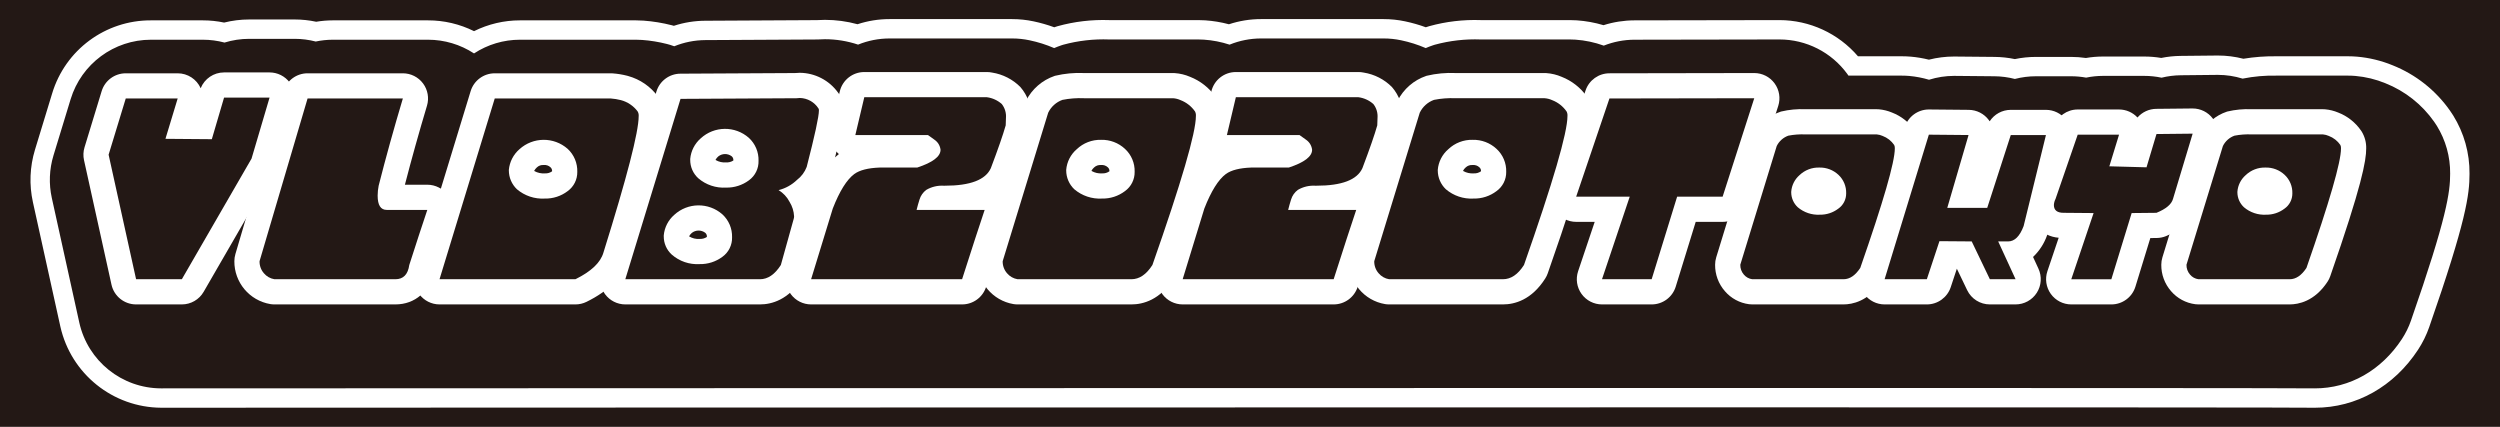
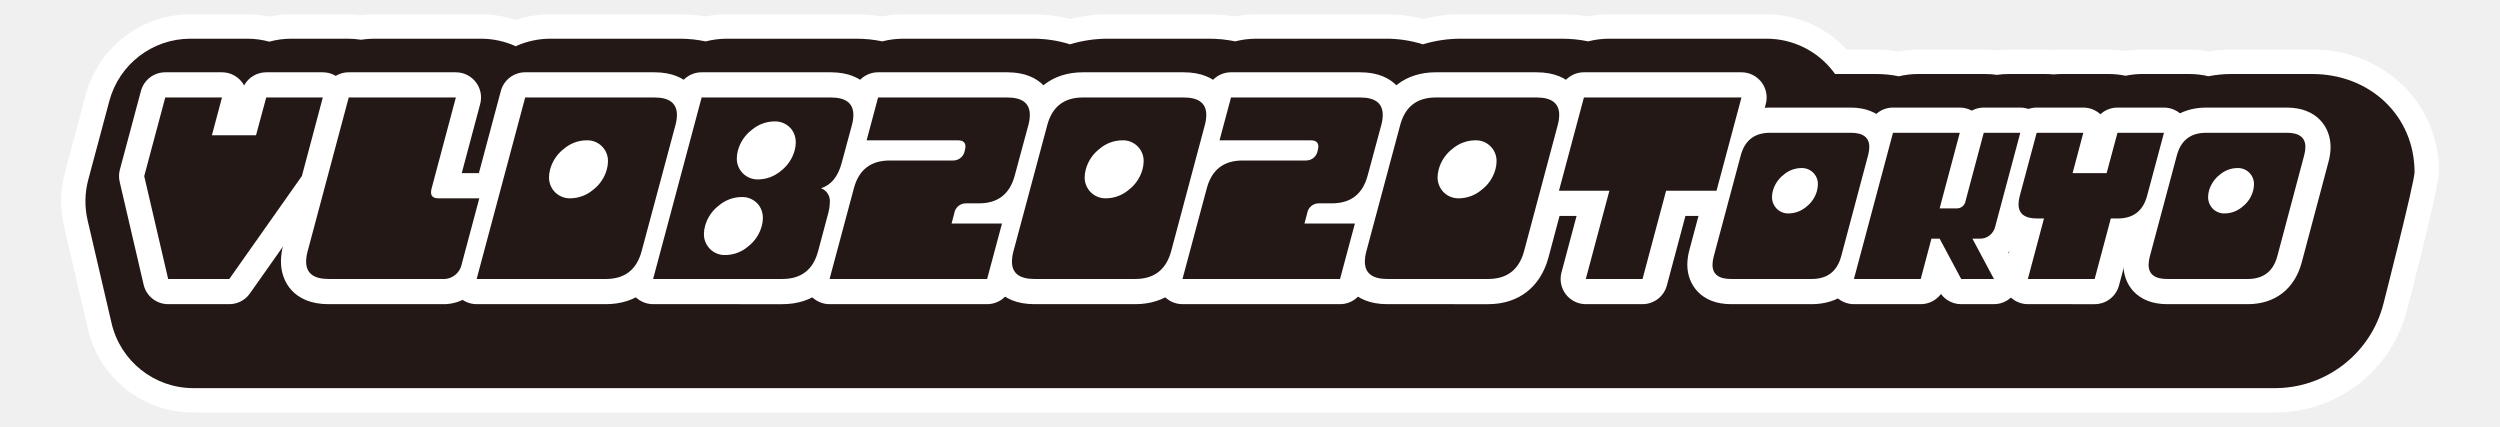
<svg xmlns="http://www.w3.org/2000/svg" viewBox="0 0 581.102 99.213">
  <defs>
-     <style>.a{fill:#231815;}.b{fill:#fff;}</style>
+     <style>.a{fill:#fff;}.b{fill:#231815;}</style>
  </defs>
-   <rect class="a" x="-0.001" width="581.102" height="99.213" />
-   <path class="a" d="M538.04,92.523c-3.695-.06-49.228-.091-135.334-.091-146.625,0-363.049.09-365.218.091A21.902,21.902,0,0,1,16.233,75.448L9.847,46.503a21.808,21.808,0,0,1,.435-11.038l3.984-13.066A21.646,21.646,0,0,1,35.085,6.982h12.07a21.765,21.765,0,0,1,4.987.579,21.759,21.759,0,0,1,5.794-.784H68.513a21.714,21.714,0,0,1,4.93.573,21.63,21.63,0,0,1,3.905-.368H99.496a21.701,21.701,0,0,1,10.688,2.806,21.674,21.674,0,0,1,10.669-2.806h26.982q.795,0,1.588.058a35.257,35.257,0,0,1,6.161,1.004c.278.072.552.147.824.229q.139.042.275.087a21.598,21.598,0,0,1,7.234-1.29l26.005-.141c.611-.043,1.227-.064,1.828-.064a26.492,26.492,0,0,1,7.633,1.125,21.559,21.559,0,0,1,7.367-1.3h28.506a21.804,21.804,0,0,1,4.509.472,32.663,32.663,0,0,1,5.274,1.583c.312-.122.638-.243.971-.352.166-.055.331-.106.496-.156a37.569,37.569,0,0,1,11.309-1.312h20.713c.482,0,.967.016,1.448.048a26.687,26.687,0,0,1,5.748,1.027,21.573,21.573,0,0,1,7.394-1.31h28.506a21.804,21.804,0,0,1,4.509.472,32.663,32.663,0,0,1,5.274,1.583c.311-.122.638-.243.971-.352.166-.055.331-.106.496-.156a37.569,37.569,0,0,1,11.309-1.312h20.713c.482,0,.967.016,1.448.048a26.552,26.552,0,0,1,6.404,1.247,21.611,21.611,0,0,1,7.168-1.236l33.7-.059a21.84,21.84,0,0,1,17.184,8.408h11.299c.627,0,1.261.027,1.885.082a25.693,25.693,0,0,1,4.383.783,21.679,21.679,0,0,1,5.83-.806c.062,0,9.438.089,9.438.089a21.786,21.786,0,0,1,4.698.559,21.751,21.751,0,0,1,4.909-.56h8.174a21.782,21.782,0,0,1,3.464.281A21.653,21.653,0,0,1,488.8,15.39h9.609a21.8,21.8,0,0,1,3.988.369,21.841,21.841,0,0,1,4.485-.514s8.568-.089,8.637-.089a21.703,21.703,0,0,1,5.847.805,40.147,40.147,0,0,1,7.863-.629h16.582c.627,0,1.261.027,1.885.082A26.057,26.057,0,0,1,555.32,17.27a27.487,27.487,0,0,1,12.315,9.736q.354.501.679,1.02a22.94,22.94,0,0,1,3.452,12.351c0,4.427-.707,10.429-9.24,34.909a21.807,21.807,0,0,1-2.35,4.768c-5.194,7.924-13.249,12.469-22.099,12.469Z" />
-   <path class="b" d="M321.625,8.939a19.536,19.536,0,0,1,4.043.423,29.864,29.864,0,0,1,5.729,1.814c.555-.23,1.111-.459,1.685-.647q.221-.072.444-.14a35.558,35.558,0,0,1,10.657-1.216h20.713c.433,0,.866.015,1.298.043a24.381,24.381,0,0,1,6.59,1.39,19.46,19.46,0,0,1,7.137-1.375l33.696-.059a19.514,19.514,0,0,1,15.76,8.005c.096.132.183.269.276.403h12.448q.847,0,1.69.073a23.619,23.619,0,0,1,4.594.882,19.463,19.463,0,0,1,5.813-.897c.062,0,9.416.089,9.416.089a19.495,19.495,0,0,1,4.72.625,19.497,19.497,0,0,1,4.909-.626h8.174a19.499,19.499,0,0,1,3.489.318,19.485,19.485,0,0,1,3.894-.406h9.609a19.488,19.488,0,0,1,4.027.42,19.535,19.535,0,0,1,4.47-.565s8.545-.089,8.613-.089a19.497,19.497,0,0,1,5.755.872,36.189,36.189,0,0,1,7.955-.697h16.582q.847,0,1.69.073a23.772,23.772,0,0,1,6.965,1.697,25.238,25.238,0,0,1,11.33,8.952q.316.448.607.914a20.724,20.724,0,0,1,3.111,11.161c0,4.227-.697,10.02-9.115,34.168a19.502,19.502,0,0,1-2.107,4.275c-4.771,7.278-12.14,11.453-20.217,11.453-4.191-.069-61.196-.091-135.371-.091-148.322,0-365.219.091-365.219.091a19.516,19.516,0,0,1-19.057-15.31L12.044,46.018a19.514,19.514,0,0,1,.391-9.896l3.984-13.066A19.515,19.515,0,0,1,35.085,9.232h12.07a19.49,19.49,0,0,1,5.031.66,19.492,19.492,0,0,1,5.75-.865H68.513a19.492,19.492,0,0,1,4.875.626,19.489,19.489,0,0,1,3.96-.421H99.496a19.513,19.513,0,0,1,10.688,3.188,19.467,19.467,0,0,1,10.669-3.188h26.982q.713,0,1.424.052a32.98,32.98,0,0,1,5.767.94q.372.096.741.206c.324.097.634.218.953.325a19.463,19.463,0,0,1,7.211-1.435L190.01,9.179c.583-.043,1.165-.064,1.742-.064a24.271,24.271,0,0,1,7.702,1.256,19.442,19.442,0,0,1,7.298-1.432h28.506a19.536,19.536,0,0,1,4.043.423,29.868,29.868,0,0,1,5.73,1.814c.555-.23,1.111-.459,1.685-.647q.221-.072.444-.14a35.558,35.558,0,0,1,10.657-1.216h20.713c.433,0,.866.015,1.298.043a24.368,24.368,0,0,1,5.976,1.162,19.442,19.442,0,0,1,7.316-1.44h28.506m0-4.5H293.119a23.766,23.766,0,0,0-7.464,1.203,28.879,28.879,0,0,0-5.528-.915c-.53-.035-1.067-.053-1.597-.053H257.816a39.604,39.604,0,0,0-11.96,1.408q-.273.083-.544.172c-.088.029-.174.058-.26.088a35.2,35.2,0,0,0-4.82-1.381,24.078,24.078,0,0,0-4.976-.521H206.752a23.762,23.762,0,0,0-7.43,1.192,28.719,28.719,0,0,0-7.57-1.016c-.63,0-1.273.022-1.912.065l-25.933.141a23.801,23.801,0,0,0-7.27,1.177q-.244-.068-.487-.131a37.525,37.525,0,0,0-6.563-1.071c-.582-.043-1.172-.064-1.752-.064H120.853a23.9,23.9,0,0,0-10.668,2.51A23.944,23.944,0,0,0,99.496,4.732H77.347a23.668,23.668,0,0,0-3.852.324,23.913,23.913,0,0,0-4.983-.529H57.936a24.012,24.012,0,0,0-5.839.719,24.016,24.016,0,0,0-4.942-.514h-12.07a23.883,23.883,0,0,0-22.97,17.01L8.13,34.809a24.063,24.063,0,0,0-.481,12.178L14.036,75.933A24.167,24.167,0,0,0,37.487,94.773c2.171-.001,218.594-.091,365.219-.091,86.094,0,131.614.031,135.297.091l.074.001c9.623,0,18.363-4.915,23.98-13.486a24.033,24.033,0,0,0,2.592-5.261c8.661-24.844,9.366-30.843,9.366-35.648a25.157,25.157,0,0,0-3.795-13.545c-.231-.37-.483-.75-.748-1.124A29.754,29.754,0,0,0,556.128,15.17a28.186,28.186,0,0,0-8.235-1.998c-.691-.06-1.39-.09-2.081-.09h-16.582a43.841,43.841,0,0,0-7.776.573,23.941,23.941,0,0,0-5.934-.749c-.03,0-.092,0-8.66.089a24.098,24.098,0,0,0-4.5.472,24.07,24.07,0,0,0-3.951-.327H488.8a23.745,23.745,0,0,0-3.945.339,23.951,23.951,0,0,0-3.438-.251h-8.174a24.053,24.053,0,0,0-4.91.506,24.03,24.03,0,0,0-4.677-.505c-9.374-.089-9.431-.089-9.458-.089a23.851,23.851,0,0,0-5.84.73,27.608,27.608,0,0,0-4.176-.699c-.69-.06-1.39-.09-2.081-.09h-10.232a24.105,24.105,0,0,0-18.251-8.408l-33.704.059a23.822,23.822,0,0,0-7.19,1.122,28.601,28.601,0,0,0-6.229-1.128c-.53-.035-1.067-.053-1.597-.053H344.183a39.61,39.61,0,0,0-11.96,1.408q-.273.083-.543.172-.132.043-.26.088a35.2,35.2,0,0,0-4.82-1.381,24.078,24.078,0,0,0-4.976-.521Z" />
-   <path class="b" d="M31.631,70.759a5.854,5.854,0,0,1-5.717-4.593L19.528,37.221a5.851,5.851,0,0,1,.117-2.97l3.984-13.066a5.854,5.854,0,0,1,5.6-4.146h12.07a5.852,5.852,0,0,1,5.347,3.471,5.854,5.854,0,0,1,5.434-3.676H62.657a5.854,5.854,0,0,1,5.614,7.514l-4.189,14.18a5.834,5.834,0,0,1-.545,1.27L47.335,67.833a5.854,5.854,0,0,1-5.069,2.926Z" />
-   <path class="b" d="M63.787,70.759a5.869,5.869,0,0,1-.943-.076,10.036,10.036,0,0,1-8.368-9.968,5.847,5.847,0,0,1,.24-1.657L65.877,21.235a5.853,5.853,0,0,1,5.615-4.197H93.64A5.855,5.855,0,0,1,99.249,24.57c-1.895,6.335-3.619,12.505-5.132,18.366h5.207a5.855,5.855,0,0,1,5.548,7.725c-1.145,3.396-2.501,7.539-4.034,12.318-.893,4.746-4.344,7.779-8.926,7.779ZM93.647,45.754Z" />
-   <path class="b" d="M102.165,70.759a5.854,5.854,0,0,1-5.599-7.564l12.832-42.012a5.854,5.854,0,0,1,5.599-4.144H141.98c.143,0,.285.005.427.016a19.329,19.329,0,0,1,3.371.549c.075.02.148.04.222.062a12.883,12.883,0,0,1,6.915,4.747,7.393,7.393,0,0,1,1.395,4.612c0,2.967-.963,9.452-8.47,33.475-1.139,3.843-4.346,7.12-9.507,9.659a5.857,5.857,0,0,1-2.584.602Zm22.06-30.989a4.356,4.356,0,0,0,2.403.53,2.615,2.615,0,0,0,1.699-.477,1.116,1.116,0,0,0-.379-.948,1.98,1.98,0,0,0-1.554-.517,2.036,2.036,0,0,0-1.611.561,3.07,3.07,0,0,0-.615.775C124.183,39.715,124.202,39.74,124.225,39.77Z" />
-   <path class="b" d="M145.349,70.759a5.855,5.855,0,0,1-5.598-7.568l12.832-41.924a5.855,5.855,0,0,1,5.566-4.141l26.63-.144a10.556,10.556,0,0,1,1.116-.061,11.068,11.068,0,0,1,8.903,4.607,6.31,6.31,0,0,1,1.404,4.147c0,1.38-.234,3.759-3.027,14.588a11.579,11.579,0,0,1-3.67,5.597,11.698,11.698,0,0,1,.925,4.425,7.886,7.886,0,0,1-.313,2.196l-2.978,10.684a5.873,5.873,0,0,1-.702,1.574c-3.17,4.976-7.079,6.019-9.801,6.019Zm14.85-15.806a4,4,0,0,0,2.406.581,2.764,2.764,0,0,0,1.704-.454,1.117,1.117,0,0,0-.384-.972,2.547,2.547,0,0,0-3.137.046,2.973,2.973,0,0,0-.618.771Zm6.152-17.754a4.141,4.141,0,0,0,2.406.552,2.837,2.837,0,0,0,1.704-.44,1.123,1.123,0,0,0-.384-.985,2.547,2.547,0,0,0-3.137.046,2.874,2.874,0,0,0-.627.791C166.324,37.174,166.337,37.187,166.351,37.199Z" />
-   <path class="b" d="M188.533,70.759a5.854,5.854,0,0,1-5.597-7.57l5.039-16.436c.043-.142.092-.28.145-.418,2.011-5.14,4.196-8.486,6.868-10.517a5.853,5.853,0,0,1-1.869-5.778l2.08-8.789a5.854,5.854,0,0,1,5.697-4.506h28.506a5.885,5.885,0,0,1,1.213.127,11.877,11.877,0,0,1,6.56,3.353,10.253,10.253,0,0,1,2.506,7.179q0,.918-.069,2.083a5.844,5.844,0,0,1-.209,1.233c-.658,2.334-1.84,5.75-3.616,10.444q-.066.174-.143.346a10.785,10.785,0,0,1-2.394,3.388,5.791,5.791,0,0,1,.382.478,5.854,5.854,0,0,1,.793,5.285c-1.176,3.489-2.931,8.881-5.216,16.026a5.853,5.853,0,0,1-5.576,4.071Z" />
-   <path class="b" d="M236.521,70.759a5.87,5.87,0,0,1-.943-.076A10.035,10.035,0,0,1,227.21,60.715a5.878,5.878,0,0,1,.257-1.716l10.576-34.512a5.884,5.884,0,0,1,.456-1.083,11.654,11.654,0,0,1,6.625-5.751c.044-.015.089-.029.133-.042A24.086,24.086,0,0,1,251.96,16.98h20.713c.13,0,.26.005.389.013a10.877,10.877,0,0,1,3.564.864,13.045,13.045,0,0,1,5.898,4.637,7.477,7.477,0,0,1,1.306,4.472c0,3.179-1.187,10.208-10.438,36.567a5.823,5.823,0,0,1-.586,1.207c-3.17,4.976-7.095,6.019-9.83,6.019ZM253.776,39.77a4.274,4.274,0,0,0,2.373.53,2.669,2.669,0,0,0,1.728-.488,1.086,1.086,0,0,0-.379-.925,1.994,1.994,0,0,0-1.554-.53,2.104,2.104,0,0,0-1.639.574,2.696,2.696,0,0,0-.597.747A.792.792,0,0,0,253.776,39.77Z" />
-   <path class="b" d="M274.9,70.759a5.854,5.854,0,0,1-5.597-7.57l5.039-16.436c.043-.142.092-.28.145-.418,2.011-5.14,4.196-8.486,6.868-10.517a5.853,5.853,0,0,1-1.869-5.778l2.08-8.789a5.854,5.854,0,0,1,5.697-4.506H315.769a5.885,5.885,0,0,1,1.213.127,11.877,11.877,0,0,1,6.56,3.353,10.253,10.253,0,0,1,2.506,7.179q0,.918-.069,2.083a5.838,5.838,0,0,1-.209,1.233c-.658,2.334-1.84,5.75-3.616,10.444q-.066.174-.143.346a10.785,10.785,0,0,1-2.395,3.388,5.771,5.771,0,0,1,.382.478,5.854,5.854,0,0,1,.793,5.285c-1.176,3.489-2.931,8.881-5.216,16.026a5.854,5.854,0,0,1-5.576,4.071Z" />
-   <path class="b" d="M322.888,70.759a5.87,5.87,0,0,1-.943-.076,10.035,10.035,0,0,1-8.368-9.968,5.878,5.878,0,0,1,.257-1.716L324.41,24.487a5.884,5.884,0,0,1,.456-1.083,11.654,11.654,0,0,1,6.625-5.751c.044-.015.089-.029.133-.042a24.086,24.086,0,0,1,6.704-.632h20.713c.13,0,.26.005.389.013a10.877,10.877,0,0,1,3.564.864,13.045,13.045,0,0,1,5.898,4.637,7.477,7.477,0,0,1,1.306,4.472c0,3.179-1.187,10.208-10.438,36.567a5.818,5.818,0,0,1-.587,1.207c-3.17,4.976-7.095,6.019-9.83,6.019ZM340.144,39.77a4.274,4.274,0,0,0,2.373.53,2.669,2.669,0,0,0,1.728-.488,1.086,1.086,0,0,0-.379-.925,1.994,1.994,0,0,0-1.554-.53,2.104,2.104,0,0,0-1.639.574,2.695,2.695,0,0,0-.597.747A.792.792,0,0,0,340.144,39.77Z" />
-   <path class="b" d="M372.371,70.759a5.854,5.854,0,0,1-5.55-7.719l3.853-11.471h-4.309A5.854,5.854,0,0,1,360.82,43.836l7.734-22.822a5.854,5.854,0,0,1,5.534-3.976l33.672-.059a5.855,5.855,0,0,1,5.574,7.646L405.981,47.506a5.854,5.854,0,0,1-5.574,4.063h-6.255L389.508,66.63a5.854,5.854,0,0,1-5.594,4.129Z" />
-   <path class="b" d="M407.299,70.759a5.742,5.742,0,0,1-.745-.048,8.891,8.891,0,0,1-5.624-3.035,9.181,9.181,0,0,1-2.269-6.141,5.841,5.841,0,0,1,.258-1.717l8.467-27.598a5.812,5.812,0,0,1,.494-1.153,10.576,10.576,0,0,1,6.006-5.106c.046-.016.093-.029.14-.043a20.599,20.599,0,0,1,5.636-.531h16.582c.17,0,.338.008.507.022a10.117,10.117,0,0,1,3.032.754,11.464,11.464,0,0,1,5.287,4.163c.064.089.124.181.182.273a7.179,7.179,0,0,1,1.037,3.923c0,2.822-.993,8.555-8.354,29.671a5.873,5.873,0,0,1-.632,1.283c-3.012,4.595-6.802,5.281-8.792,5.281Z" />
-   <path class="b" d="M462.524,70.759a5.854,5.854,0,0,1-5.278-3.321l-2.392-4.983-1.421,4.29a5.854,5.854,0,0,1-5.558,4.015H438.061a5.855,5.855,0,0,1-5.598-7.567L442.746,29.588a5.854,5.854,0,0,1,5.598-4.142c.018,0,9.285.088,9.285.088a5.854,5.854,0,0,1,4.646,2.366c.072.097.141.195.206.295a5.856,5.856,0,0,1,4.907-2.661h8.174a5.855,5.855,0,0,1,5.686,7.248l-5.186,21.152a5.839,5.839,0,0,1-.208.672,12.805,12.805,0,0,1-3.289,5.123l1.255,2.728a5.855,5.855,0,0,1-5.319,8.301Z" />
-   <path class="b" d="M481.449,70.759a5.854,5.854,0,0,1-5.547-7.725l2.621-7.772a7.545,7.545,0,0,1-6.971-7.613,8.891,8.891,0,0,1,.784-3.555l5.074-14.703a5.854,5.854,0,0,1,5.534-3.944h9.609a5.852,5.852,0,0,1,4.284,1.865A5.857,5.857,0,0,1,501.192,25.3s8.449-.088,8.47-.088a5.854,5.854,0,0,1,5.606,7.543L510.709,47.893c-.881,3.042-3.318,5.396-7.248,6.994a5.852,5.852,0,0,1-2.147.433l-1.489.015-3.462,11.287a5.853,5.853,0,0,1-5.597,4.138Z" />
-   <path class="b" d="M511.01,70.759a5.723,5.723,0,0,1-.744-.048,8.895,8.895,0,0,1-5.625-3.035,9.181,9.181,0,0,1-2.268-6.141,5.841,5.841,0,0,1,.258-1.717l8.467-27.598a5.812,5.812,0,0,1,.494-1.153,10.578,10.578,0,0,1,6.006-5.106c.047-.016.094-.029.14-.043a20.607,20.607,0,0,1,5.637-.531h16.582c.169,0,.339.008.507.022a10.12,10.12,0,0,1,3.032.754,11.469,11.469,0,0,1,5.287,4.163c.062.089.123.181.182.273a7.182,7.182,0,0,1,1.036,3.923c0,2.822-.992,8.555-8.354,29.671a5.866,5.866,0,0,1-.632,1.283c-3.013,4.595-6.803,5.281-8.793,5.281Z" />
-   <path class="a" d="M42.266,64.904H31.631L25.245,35.959,29.229,22.893h12.07l-2.842,9.375,10.781.088,2.842-9.668H62.657l-4.189,14.18Z" />
-   <path class="a" d="M63.787,64.904A4.038,4.038,0,0,1,61.34,63.513,4.107,4.107,0,0,1,60.33,60.715L71.492,22.893H93.64q-3.164,10.576-5.625,20.273a12.087,12.087,0,0,0-.234,2.314q0,3.31,2.109,3.31h9.434q-1.787,5.303-4.189,12.803-.469,3.31-3.223,3.31Z" />
-   <path class="a" d="M140.251,58.752q-1.025,3.457-6.504,6.152H102.165l12.832-42.012H141.98a13.336,13.336,0,0,1,2.344.381A7.128,7.128,0,0,1,148.22,25.91a1.879,1.879,0,0,1,.234,1.113Q148.455,32.502,140.251,58.752ZM126.628,46.154a8.452,8.452,0,0,0,5.317-1.728,5.406,5.406,0,0,0,2.241-4.482,6.996,6.996,0,0,0-2.241-5.347,8.41,8.41,0,0,0-11.206.088,7.243,7.243,0,0,0-2.461,4.79v.146a6.049,6.049,0,0,0,1.875,4.365A9.169,9.169,0,0,0,126.628,46.154Z" />
-   <path class="a" d="M185.164,22.834a4.813,4.813,0,0,1,.732-.059,5.263,5.263,0,0,1,4.365,2.461q.088.059.088.44,0,2.109-2.842,13.125a6.833,6.833,0,0,1-2.256,3.018,9.464,9.464,0,0,1-4.277,2.373,6.918,6.918,0,0,1,2.549,2.725,7.029,7.029,0,0,1,1.055,3.369,2.03,2.03,0,0,1-.088.586l-2.988,10.723q-2.109,3.31-4.863,3.31H145.349l12.832-41.924ZM162.605,61.389a8.549,8.549,0,0,0,5.317-1.699,5.412,5.412,0,0,0,2.241-4.541,6.962,6.962,0,0,0-2.241-5.317,8.368,8.368,0,0,0-11.206.117,7.175,7.175,0,0,0-2.432,4.761v.234a5.672,5.672,0,0,0,1.875,4.248A8.986,8.986,0,0,0,162.605,61.389Zm6.152-17.783a8.599,8.599,0,0,0,5.317-1.685,5.401,5.401,0,0,0,2.241-4.556,6.962,6.962,0,0,0-2.241-5.317,8.368,8.368,0,0,0-11.206.117,7.176,7.176,0,0,0-2.432,4.761V37.16a5.703,5.703,0,0,0,1.875,4.277A9.061,9.061,0,0,0,168.757,43.606Z" />
-   <path class="a" d="M215.691,31.389h-16.875l2.08-8.789h28.506a6.483,6.483,0,0,1,3.457,1.582,4.64,4.64,0,0,1,.967,3.223q0,.762-.059,1.728-.908,3.223-3.457,9.961-1.846,4.072-10.693,4.072h-.264a7.193,7.193,0,0,0-4.043.967,4.38,4.38,0,0,0-1.582,2.256q-.381,1.201-.674,2.402h15.82q-1.787,5.303-5.244,16.113H188.533l5.039-16.436q2.373-6.064,5.01-8.027,1.875-1.348,5.859-1.494h8.76q5.42-1.787,5.42-4.131a3.267,3.267,0,0,0-1.377-2.314Q216.511,31.975,215.691,31.389Z" />
-   <path class="a" d="M236.521,64.904a4.038,4.038,0,0,1-2.446-1.392,4.107,4.107,0,0,1-1.011-2.798L243.64,26.203a5.891,5.891,0,0,1,3.311-2.988,20.949,20.949,0,0,1,5.01-.381h20.713a5.018,5.018,0,0,1,1.729.439A7.243,7.243,0,0,1,277.771,25.91a1.948,1.948,0,0,1,.205,1.055q0,5.83-10.107,34.629-2.109,3.31-4.893,3.31Zm19.629-18.75a8.514,8.514,0,0,0,5.332-1.728,5.394,5.394,0,0,0,2.256-4.482,6.974,6.974,0,0,0-2.256-5.347,7.835,7.835,0,0,0-5.537-2.095,7.921,7.921,0,0,0-5.669,2.183,7.096,7.096,0,0,0-2.446,4.79v.146a6.049,6.049,0,0,0,1.875,4.365A9.125,9.125,0,0,0,256.15,46.154Z" />
-   <path class="a" d="M302.058,31.389h-16.875l2.08-8.789H315.769a6.484,6.484,0,0,1,3.457,1.582,4.64,4.64,0,0,1,.967,3.223q0,.762-.059,1.728-.908,3.223-3.457,9.961-1.846,4.072-10.693,4.072H305.72a7.193,7.193,0,0,0-4.043.967,4.38,4.38,0,0,0-1.582,2.256q-.381,1.201-.674,2.402h15.82q-1.787,5.303-5.244,16.113H274.9l5.039-16.436q2.373-6.064,5.01-8.027,1.875-1.348,5.859-1.494h8.76q5.42-1.787,5.42-4.131a3.267,3.267,0,0,0-1.377-2.314Q302.878,31.975,302.058,31.389Z" />
-   <path class="a" d="M322.888,64.904a4.038,4.038,0,0,1-2.446-1.392,4.107,4.107,0,0,1-1.011-2.798l10.576-34.512a5.891,5.891,0,0,1,3.311-2.988,20.949,20.949,0,0,1,5.01-.381h20.713a5.016,5.016,0,0,1,1.728.439,7.244,7.244,0,0,1,3.369,2.637,1.948,1.948,0,0,1,.205,1.055q0,5.83-10.107,34.629-2.109,3.31-4.893,3.31Zm19.629-18.75a8.514,8.514,0,0,0,5.332-1.728,5.394,5.394,0,0,0,2.256-4.482,6.974,6.974,0,0,0-2.256-5.347,7.835,7.835,0,0,0-5.537-2.095,7.921,7.921,0,0,0-5.669,2.183,7.096,7.096,0,0,0-2.446,4.79v.146a6.049,6.049,0,0,0,1.875,4.365A9.125,9.125,0,0,0,342.517,46.154Z" />
-   <path class="a" d="M372.371,64.904l6.445-19.189H366.365l7.734-22.822,33.662-.059L400.408,45.715H389.832l-5.918,19.189Z" />
-   <path class="a" d="M407.299,64.904a3.068,3.068,0,0,1-1.963-1.084,3.349,3.349,0,0,1-.82-2.285l8.467-27.598a4.826,4.826,0,0,1,2.695-2.402,17.17,17.17,0,0,1,3.984-.293h16.582a4.302,4.302,0,0,1,1.348.352,5.691,5.691,0,0,1,2.695,2.109,1.65,1.65,0,0,1,.146.82q0,4.717-8.027,27.744-1.728,2.637-3.896,2.637Zm15.732-15a6.866,6.866,0,0,0,4.248-1.392,4.276,4.276,0,0,0,1.846-3.56,5.652,5.652,0,0,0-1.802-4.321,6.254,6.254,0,0,0-4.438-1.685A6.366,6.366,0,0,0,418.271,40.72a5.651,5.651,0,0,0-1.919,3.853v.146a4.767,4.767,0,0,0,1.523,3.457A7.316,7.316,0,0,0,423.032,49.904Z" />
-   <path class="a" d="M448.344,31.301l9.229.088-4.951,16.934h9.287l5.479-16.934h8.174l-5.186,21.152q-1.348,3.574-3.603,3.574h-2.314l4.043,8.789h-5.977l-4.219-8.789-7.5-.059-2.93,8.848H438.061Z" />
-   <path class="a" d="M509.662,31.067l-4.57,15.176q-.527,1.875-3.838,3.223l-5.771.059-4.717,15.381h-9.316l5.186-15.381-6.973-.059q-2.256,0-2.256-1.817a3.46,3.46,0,0,1,.381-1.406l5.156-14.941h9.609l-2.256,7.354,8.643.234,2.314-7.734Z" />
-   <path class="a" d="M511.01,64.904a3.068,3.068,0,0,1-1.963-1.084,3.349,3.349,0,0,1-.82-2.285l8.467-27.598a4.826,4.826,0,0,1,2.695-2.402,17.169,17.169,0,0,1,3.984-.293h16.582a4.301,4.301,0,0,1,1.348.352,5.691,5.691,0,0,1,2.695,2.109,1.65,1.65,0,0,1,.146.82q0,4.717-8.027,27.744-1.729,2.637-3.897,2.637Zm15.732-15a6.866,6.866,0,0,0,4.248-1.392,4.276,4.276,0,0,0,1.846-3.56,5.652,5.652,0,0,0-1.802-4.321,6.254,6.254,0,0,0-4.439-1.685,6.366,6.366,0,0,0-4.614,1.772,5.652,5.652,0,0,0-1.919,3.853v.146a4.767,4.767,0,0,0,1.523,3.457A7.316,7.316,0,0,0,526.742,49.904Z" />
+   <path class="a" d="M410.642,8.998a19.515,19.515,0,0,1,15.48,7.632c.143.187.276.38.412.571h9.515a26.781,26.781,0,0,1,5.329.532,19.492,19.492,0,0,1,4.486-.532h15.527a19.561,19.561,0,0,1,2.78.199,19.552,19.552,0,0,1,2.786-.199h8.496c.642,0,1.28.039,1.912.101.626-.061,1.257-.101,1.896-.101h10.84a19.507,19.507,0,0,1,3.967.407,19.512,19.512,0,0,1,3.973-.407h10.811a19.506,19.506,0,0,1,4.474.52,28.327,28.327,0,0,1,5.34-.52h18.75c13.58,0,23.821,9.812,23.821,22.825,0,2.302-7.209,30.491-7.219,30.526a26.042,26.042,0,0,1-25.685,19.662H44.942A19.515,19.515,0,0,1,25.936,75.125L20.37,51.219a19.517,19.517,0,0,1,.155-9.47L25.418,23.468A19.514,19.514,0,0,1,44.269,8.998H57.452a19.515,19.515,0,0,1,5.139.688,19.497,19.497,0,0,1,5.144-.688H80.89a19.493,19.493,0,0,1,3.014.241,19.539,19.539,0,0,1,3.009-.241h24.902a19.497,19.497,0,0,1,8.056,1.749,19.459,19.459,0,0,1,8.057-1.749h30.059a28.892,28.892,0,0,1,6.045.63,19.501,19.501,0,0,1,4.912-.63h30.029a29.746,29.746,0,0,1,6.116.618,19.504,19.504,0,0,1,4.87-.618h30.029a28.418,28.418,0,0,1,8.723,1.305,30.103,30.103,0,0,1,8.855-1.305h23.438a29.747,29.747,0,0,1,6.116.618,19.504,19.504,0,0,1,4.87-.618H322.019a28.418,28.418,0,0,1,8.723,1.305,30.104,30.104,0,0,1,8.855-1.305h23.438a29.748,29.748,0,0,1,6.116.618,19.502,19.502,0,0,1,4.87-.618h36.621m0-5.669H374.021a25.198,25.198,0,0,0-4.979.497,35.986,35.986,0,0,0-6.007-.497h-23.438a36.074,36.074,0,0,0-8.827,1.083,34.812,34.812,0,0,0-8.751-1.083H291.99a25.199,25.199,0,0,0-4.979.497,35.985,35.985,0,0,0-6.007-.497h-23.438A36.076,36.076,0,0,0,248.739,4.411a34.815,34.815,0,0,0-8.751-1.083h-30.029a25.199,25.199,0,0,0-4.979.497,35.984,35.984,0,0,0-6.007-.497H168.943a25.168,25.168,0,0,0-5.015.506,34.888,34.888,0,0,0-5.942-.506H127.928a24.936,24.936,0,0,0-8.058,1.328,24.941,24.941,0,0,0-8.056-1.328H86.912a24.87,24.87,0,0,0-3.008.187,24.905,24.905,0,0,0-3.015-.187H67.735a25.221,25.221,0,0,0-5.145.53,25.193,25.193,0,0,0-5.138-.53H44.269A25.217,25.217,0,0,0,19.941,22.002L15.049,40.283a25.274,25.274,0,0,0-.2,12.221l5.567,23.907A25.077,25.077,0,0,0,44.942,95.884H528.335A31.584,31.584,0,0,0,559.49,72.041c.068-.247,7.418-28.446,7.418-32.015a27.926,27.926,0,0,0-8.565-20.386,29.986,29.986,0,0,0-20.925-8.109h-18.75a33.782,33.782,0,0,0-5.244.418,25.214,25.214,0,0,0-4.57-.418H498.042a25.29,25.29,0,0,0-3.973.314,25.247,25.247,0,0,0-3.966-.314H479.263c-.602,0-1.226.026-1.894.079-.666-.053-1.297-.079-1.914-.079h-8.496a25.37,25.37,0,0,0-2.786.154,25.315,25.315,0,0,0-2.78-.154H445.864a24.998,24.998,0,0,0-4.562.425,32.627,32.627,0,0,0-5.253-.425h-6.812a25.359,25.359,0,0,0-18.595-8.203Z" />
+   <path class="b" d="M528.335,90.215A26.041,26.041,0,0,0,554.019,70.553c.01-.035,7.219-28.224,7.219-30.526,0-13.013-10.241-22.825-23.821-22.825h-18.75a28.333,28.333,0,0,0-5.34.52,19.506,19.506,0,0,0-4.474-.52H498.042a19.512,19.512,0,0,0-3.973.407,19.507,19.507,0,0,0-3.967-.407H479.263c-.639,0-1.27.04-1.896.101-.633-.062-1.27-.101-1.912-.101H466.958a19.543,19.543,0,0,0-2.786.199,19.553,19.553,0,0,0-2.78-.199H445.864a19.493,19.493,0,0,0-4.486.532,26.78,26.78,0,0,0-5.329-.532h-9.515c-.136-.191-.269-.384-.412-.571a19.515,19.515,0,0,0-15.48-7.632H374.021a19.503,19.503,0,0,0-4.87.618,29.747,29.747,0,0,0-6.116-.618H339.598a30.104,30.104,0,0,0-8.855,1.305,28.418,28.418,0,0,0-8.723-1.305h-30.029a19.504,19.504,0,0,0-4.87.618,29.747,29.747,0,0,0-6.116-.618h-23.438a30.104,30.104,0,0,0-8.855,1.305,28.418,28.418,0,0,0-8.723-1.305h-30.029a19.504,19.504,0,0,0-4.87.618,29.747,29.747,0,0,0-6.116-.618H168.943a19.501,19.501,0,0,0-4.912.63,28.892,28.892,0,0,0-6.045-.63H127.928a19.459,19.459,0,0,0-8.057,1.749,19.497,19.497,0,0,0-8.056-1.749H86.912a19.539,19.539,0,0,0-3.009.241,19.493,19.493,0,0,0-3.014-.241H67.735a19.497,19.497,0,0,0-5.145.688,19.514,19.514,0,0,0-5.139-.688H44.269a19.514,19.514,0,0,0-18.851,14.47L20.525,41.749a19.517,19.517,0,0,0-.155,9.47L25.936,75.125A19.515,19.515,0,0,0,44.942,90.215Z" />
+   <path class="a" d="M39.088,70.7a5.854,5.854,0,0,1-5.702-4.526L27.82,42.268a5.855,5.855,0,0,1,.046-2.842l4.893-18.281a5.854,5.854,0,0,1,5.655-4.341h13.184a5.855,5.855,0,0,1,4.643,2.288,5.784,5.784,0,0,1,.499.767,5.855,5.855,0,0,1,5.142-3.055h13.154a5.855,5.855,0,0,1,5.657,7.362L75.829,42.417a5.849,5.849,0,0,1-.873,1.866l-16.875,23.936a5.855,5.855,0,0,1-4.785,2.481Z" />
+   <path class="a" d="M76.37,70.7c-8.17,0-11.069-5.332-11.069-9.897a15.288,15.288,0,0,1,.541-3.88l9.56-35.776a5.854,5.854,0,0,1,5.656-4.343H105.96a5.855,5.855,0,0,1,5.657,7.363l-4.287,16.074h4.079a5.854,5.854,0,0,1,5.656,7.366l-4.072,15.234A10.119,10.119,0,0,1,102.737,70.7Z" />
+   <path class="a" d="M110.794,70.7a5.854,5.854,0,0,1-5.656-7.366l11.279-42.188a5.854,5.854,0,0,1,5.656-4.343h30.059c8.17,0,11.069,5.348,11.069,9.927a15.176,15.176,0,0,1-.549,3.882l-7.854,29.275c-1.833,6.869-6.928,10.812-13.975,10.812Z" />
+   <path class="a" d="M151.81,70.7a5.854,5.854,0,0,1-5.656-7.366l11.279-42.188a5.854,5.854,0,0,1,5.656-4.343h30.029c8.192,0,11.099,5.348,11.099,9.927a15.176,15.176,0,0,1-.549,3.882l-2.378,8.807a16.211,16.211,0,0,1-2.716,5.729,10.956,10.956,0,0,1,.165,1.915,15.692,15.692,0,0,1-.577,4.05l-2.346,8.797c-1.84,6.86-6.934,10.791-13.977,10.791Z" />
+   <path class="a" d="M192.825,70.7a5.855,5.855,0,0,1-5.655-7.37l5.654-21.094a15.25,15.25,0,0,1,3.573-6.641,5.852,5.852,0,0,1-.614-4.49l2.666-9.961a5.854,5.854,0,0,1,5.655-4.341h30.029c8.192,0,11.099,5.348,11.099,9.927a15.176,15.176,0,0,1-.549,3.882l-3.169,11.736a15.22,15.22,0,0,1-3.569,6.631,5.855,5.855,0,0,1,.613,4.492l-3.457,12.891a5.855,5.855,0,0,1-5.655,4.338Z" />
+   <path class="a" d="M240.433,70.7c-8.17,0-11.069-5.332-11.069-9.897a15.268,15.268,0,0,1,.542-3.88l7.861-29.335c1.805-6.845,6.89-10.784,13.946-10.784h23.438c8.192,0,11.099,5.348,11.099,9.927a15.176,15.176,0,0,1-.549,3.882L277.876,59.91c-1.873,6.868-6.975,10.79-14.006,10.79Z" />
+   <path class="a" d="M274.856,70.7a5.855,5.855,0,0,1-5.655-7.37l5.654-21.094a15.25,15.25,0,0,1,3.573-6.641,5.852,5.852,0,0,1-.614-4.49l2.666-9.961a5.854,5.854,0,0,1,5.655-4.341H316.165c8.192,0,11.099,5.348,11.099,9.927a15.176,15.176,0,0,1-.549,3.882l-3.169,11.736a15.22,15.22,0,0,1-3.569,6.631,5.855,5.855,0,0,1,.613,4.492l-3.457,12.891a5.855,5.855,0,0,1-5.655,4.338Z" />
+   <path class="a" d="M322.464,70.7c-8.17,0-11.069-5.332-11.069-9.897A15.268,15.268,0,0,1,311.936,56.923l7.861-29.335c1.805-6.845,6.89-10.784,13.946-10.784h23.438c8.192,0,11.099,5.348,11.099,9.927a15.176,15.176,0,0,1-.549,3.882l-7.823,29.298c-1.873,6.868-6.975,10.79-14.006,10.79Z" />
+   <path class="a" d="M368.606,70.7a5.855,5.855,0,0,1-5.656-7.365l3.511-13.143h-4.095a5.855,5.855,0,0,1-5.655-7.368l5.801-21.68a5.855,5.855,0,0,1,5.655-4.341h36.621a5.855,5.855,0,0,1,5.655,7.368l-5.801,21.68a5.855,5.855,0,0,1-5.655,4.341h-7.223l-4.318,16.164A5.855,5.855,0,0,1,381.79,70.7Z" />
+   <path class="a" d="M402.363,70.7c-7.019,0-10.161-4.604-10.161-9.165a13.44,13.44,0,0,1,.496-3.49l6.265-23.423c1.629-6.109,6.179-9.615,12.482-9.615h18.75c7.019,0,10.161,4.604,10.161,9.165a13.44,13.44,0,0,1-.496,3.49l-6.234,23.416c-1.667,6.127-6.225,9.622-12.513,9.622Z" />
+   <path class="a" d="M455.859,70.7a5.857,5.857,0,0,1-4.702-2.366,5.855,5.855,0,0,1-4.702,2.366H430.928a5.854,5.854,0,0,1-5.656-7.366l9.082-33.984a5.854,5.854,0,0,1,5.656-4.343h15.527a5.855,5.855,0,0,1,2.783.704,5.842,5.842,0,0,1,2.783-.704h8.496a5.855,5.855,0,0,1,5.655,7.368L469.454,54.055a9.98,9.98,0,0,1-2.644,4.608l1.83,3.424a5.854,5.854,0,0,1-5.164,8.613Z" />
+   <path class="a" d="M471.357,70.7a5.855,5.855,0,0,1-5.657-7.363l2.136-8.009a8.767,8.767,0,0,1-4.501-7.855,13.44,13.44,0,0,1,.496-3.49l3.922-14.637A5.854,5.854,0,0,1,473.408,25.007h10.84a5.855,5.855,0,0,1,3.97,1.552A5.849,5.849,0,0,1,492.188,25.007h10.811a5.856,5.856,0,0,1,5.655,7.37L504.728,47.026c-1.361,5.102-4.762,8.389-9.521,9.332l-2.666,9.997a5.853,5.853,0,0,1-5.656,4.346Z" />
+   <path class="a" d="M503.73,70.7c-7.02,0-10.161-4.604-10.161-9.165a13.44,13.44,0,0,1,.496-3.49l6.266-23.423C501.96,28.513,506.51,25.007,512.812,25.007h18.75c7.02,0,10.161,4.604,10.161,9.165a13.44,13.44,0,0,1-.496,3.49l-6.234,23.416c-1.668,6.127-6.226,9.622-12.513,9.622Z" />
+   <path class="b" d="M75.035,22.658l-4.863,18.252-16.875,23.936h-14.209L33.521,40.94l4.893-18.281h13.184l-2.344,8.789h10.254l2.373-8.789Z" />
+   <path class="b" d="M76.37,64.846q-5.215,0-5.215-4.043a9.641,9.641,0,0,1,.352-2.402l9.551-35.742H105.96l-5.625,21.094a3.552,3.552,0,0,0-.146.938q0,1.406,1.699,1.406h9.521l-4.072,15.234a4.324,4.324,0,0,1-4.6,3.516Z" />
+   <path class="b" d="M149.144,58.371q-1.729,6.475-8.32,6.475H110.794l11.279-42.188h30.059q5.215,0,5.215,4.072a9.308,9.308,0,0,1-.352,2.373ZM137.82,44.148a8.94,8.94,0,0,0,3.237-4.79,7.342,7.342,0,0,0,.264-1.875,4.789,4.789,0,0,0-5.068-4.863,8.198,8.198,0,0,0-5.156,1.948,8.967,8.967,0,0,0-3.223,4.79,7.342,7.342,0,0,0-.264,1.875,4.826,4.826,0,0,0,5.039,4.863A8.256,8.256,0,0,0,137.82,44.148Z" />
+   <path class="b" d="M181.839,64.846h-30.029l11.279-42.188h30.029q5.244,0,5.244,4.072a9.308,9.308,0,0,1-.352,2.373l-2.373,8.789q-1.289,4.775-4.805,5.859a3.153,3.153,0,0,1,2.051,3.311,10.08,10.08,0,0,1-.381,2.549l-2.344,8.789Q188.431,64.846,181.839,64.846Zm-7.998-7.515a8.967,8.967,0,0,0,3.223-4.79,7.342,7.342,0,0,0,.264-1.875,4.963,4.963,0,0,0-.908-2.93,4.832,4.832,0,0,0-4.131-1.934,8.256,8.256,0,0,0-5.171,1.948,8.94,8.94,0,0,0-3.237,4.79,7.342,7.342,0,0,0-.264,1.875,4.729,4.729,0,0,0,.938,2.9,4.806,4.806,0,0,0,4.131,1.963A8.198,8.198,0,0,0,173.841,57.331ZM181.473,39.753a8.94,8.94,0,0,0,3.237-4.79,7.342,7.342,0,0,0,.264-1.875,4.962,4.962,0,0,0-.908-2.93,4.832,4.832,0,0,0-4.131-1.934,8.256,8.256,0,0,0-5.171,1.948,8.94,8.94,0,0,0-3.237,4.79,7.342,7.342,0,0,0-.264,1.875,4.826,4.826,0,0,0,5.039,4.863A8.256,8.256,0,0,0,181.473,39.753Z" />
+   <path class="b" d="M224.261,34.963a3.475,3.475,0,0,0,.146-.908q0-1.436-1.729-1.436H201.438l2.666-9.961h30.029q5.244,0,5.244,4.072a9.308,9.308,0,0,1-.352,2.373L235.862,40.822q-1.729,6.445-8.32,6.445H224.612a2.731,2.731,0,0,0-2.812,2.344l-.615,2.344h11.719l-3.457,12.891H192.825l5.654-21.094q1.729-6.445,8.32-6.445h14.648A2.731,2.731,0,0,0,224.261,34.963Z" />
+   <path class="b" d="M240.433,64.846q-5.215,0-5.215-4.043a9.641,9.641,0,0,1,.352-2.402l7.852-29.297q1.699-6.445,8.291-6.445h23.438q5.244,0,5.244,4.072a9.308,9.308,0,0,1-.352,2.373L272.22,58.401q-1.758,6.445-8.35,6.445ZM262.332,44.148a8.94,8.94,0,0,0,3.237-4.79,7.342,7.342,0,0,0,.264-1.875,4.789,4.789,0,0,0-5.068-4.863,8.198,8.198,0,0,0-5.156,1.948,8.967,8.967,0,0,0-3.223,4.79,7.342,7.342,0,0,0-.264,1.875,4.826,4.826,0,0,0,5.039,4.863A8.256,8.256,0,0,0,262.332,44.148Z" />
+   <path class="b" d="M306.292,34.963a3.475,3.475,0,0,0,.146-.908q0-1.436-1.729-1.436H283.47l2.666-9.961H316.165q5.244,0,5.244,4.072a9.308,9.308,0,0,1-.352,2.373l-3.164,11.719q-1.729,6.445-8.32,6.445h-2.93a2.731,2.731,0,0,0-2.812,2.344l-.615,2.344h11.719l-3.457,12.891H274.856l5.654-21.094q1.729-6.445,8.32-6.445h14.648A2.731,2.731,0,0,0,306.292,34.963Z" />
+   <path class="b" d="M322.464,64.846q-5.215,0-5.215-4.043a9.641,9.641,0,0,1,.352-2.402l7.852-29.297q1.699-6.445,8.291-6.445h23.438q5.244,0,5.244,4.072a9.308,9.308,0,0,1-.352,2.373L354.251,58.401q-1.758,6.445-8.35,6.445Zm21.899-20.698a8.94,8.94,0,0,0,3.237-4.79,7.342,7.342,0,0,0,.264-1.875,4.789,4.789,0,0,0-5.068-4.863,8.198,8.198,0,0,0-5.156,1.948,8.967,8.967,0,0,0-3.223,4.79,7.342,7.342,0,0,0-.264,1.875,4.826,4.826,0,0,0,5.039,4.863A8.256,8.256,0,0,0,344.363,44.148Z" />
+   <path class="b" d="M368.606,64.846,374.085,44.338H362.366L368.167,22.658h36.621L398.987,44.338H387.269L381.79,64.846Z" />
+   <path class="b" d="M402.363,64.846q-4.307,0-4.307-3.311a7.593,7.593,0,0,1,.293-1.963l6.27-23.438q1.406-5.273,6.826-5.273h18.75q4.307,0,4.307,3.311a7.593,7.593,0,0,1-.293,1.963l-6.24,23.438q-1.436,5.273-6.855,5.273ZM419.824,48.088a6.942,6.942,0,0,0,2.52-3.75,5.963,5.963,0,0,0,.205-1.494,3.702,3.702,0,0,0-3.926-3.779,6.356,6.356,0,0,0-3.999,1.523,7.132,7.132,0,0,0-2.534,3.75,5.63,5.63,0,0,0-.205,1.465,3.757,3.757,0,0,0,.732,2.285,3.715,3.715,0,0,0,3.193,1.523A6.414,6.414,0,0,0,419.824,48.088Z" />
+   <path class="b" d="M461.104,30.861h8.496l-5.801,21.68a3.632,3.632,0,0,1-3.867,2.93H458.467l5.01,9.375h-7.617l-5.01-9.375h-1.904l-2.49,9.375H430.928l9.082-33.984h15.527l-4.688,17.578h3.955a2.04,2.04,0,0,0,2.08-1.758Z" />
+   <path class="b" d="M475.107,50.783h-1.611q-4.307,0-4.307-3.311a7.593,7.593,0,0,1,.293-1.963l3.926-14.648h10.84l-2.49,9.375H489.668l2.52-9.375h10.811l-3.926,14.648q-1.406,5.273-6.826,5.273h-1.611l-3.75,14.062H471.357Z" />
+   <path class="b" d="M503.73,64.846q-4.307,0-4.307-3.311a7.593,7.593,0,0,1,.293-1.963l6.27-23.438q1.406-5.273,6.826-5.273h18.75q4.307,0,4.307,3.311a7.593,7.593,0,0,1-.293,1.963l-6.24,23.438q-1.436,5.273-6.855,5.273ZM521.191,48.088a6.942,6.942,0,0,0,2.52-3.75,5.963,5.963,0,0,0,.205-1.494,3.702,3.702,0,0,0-3.926-3.779,6.356,6.356,0,0,0-3.999,1.523,7.132,7.132,0,0,0-2.534,3.75,5.63,5.63,0,0,0-.205,1.465,3.757,3.757,0,0,0,.732,2.285,3.715,3.715,0,0,0,3.193,1.523A6.414,6.414,0,0,0,521.191,48.088Z" />
</svg>
